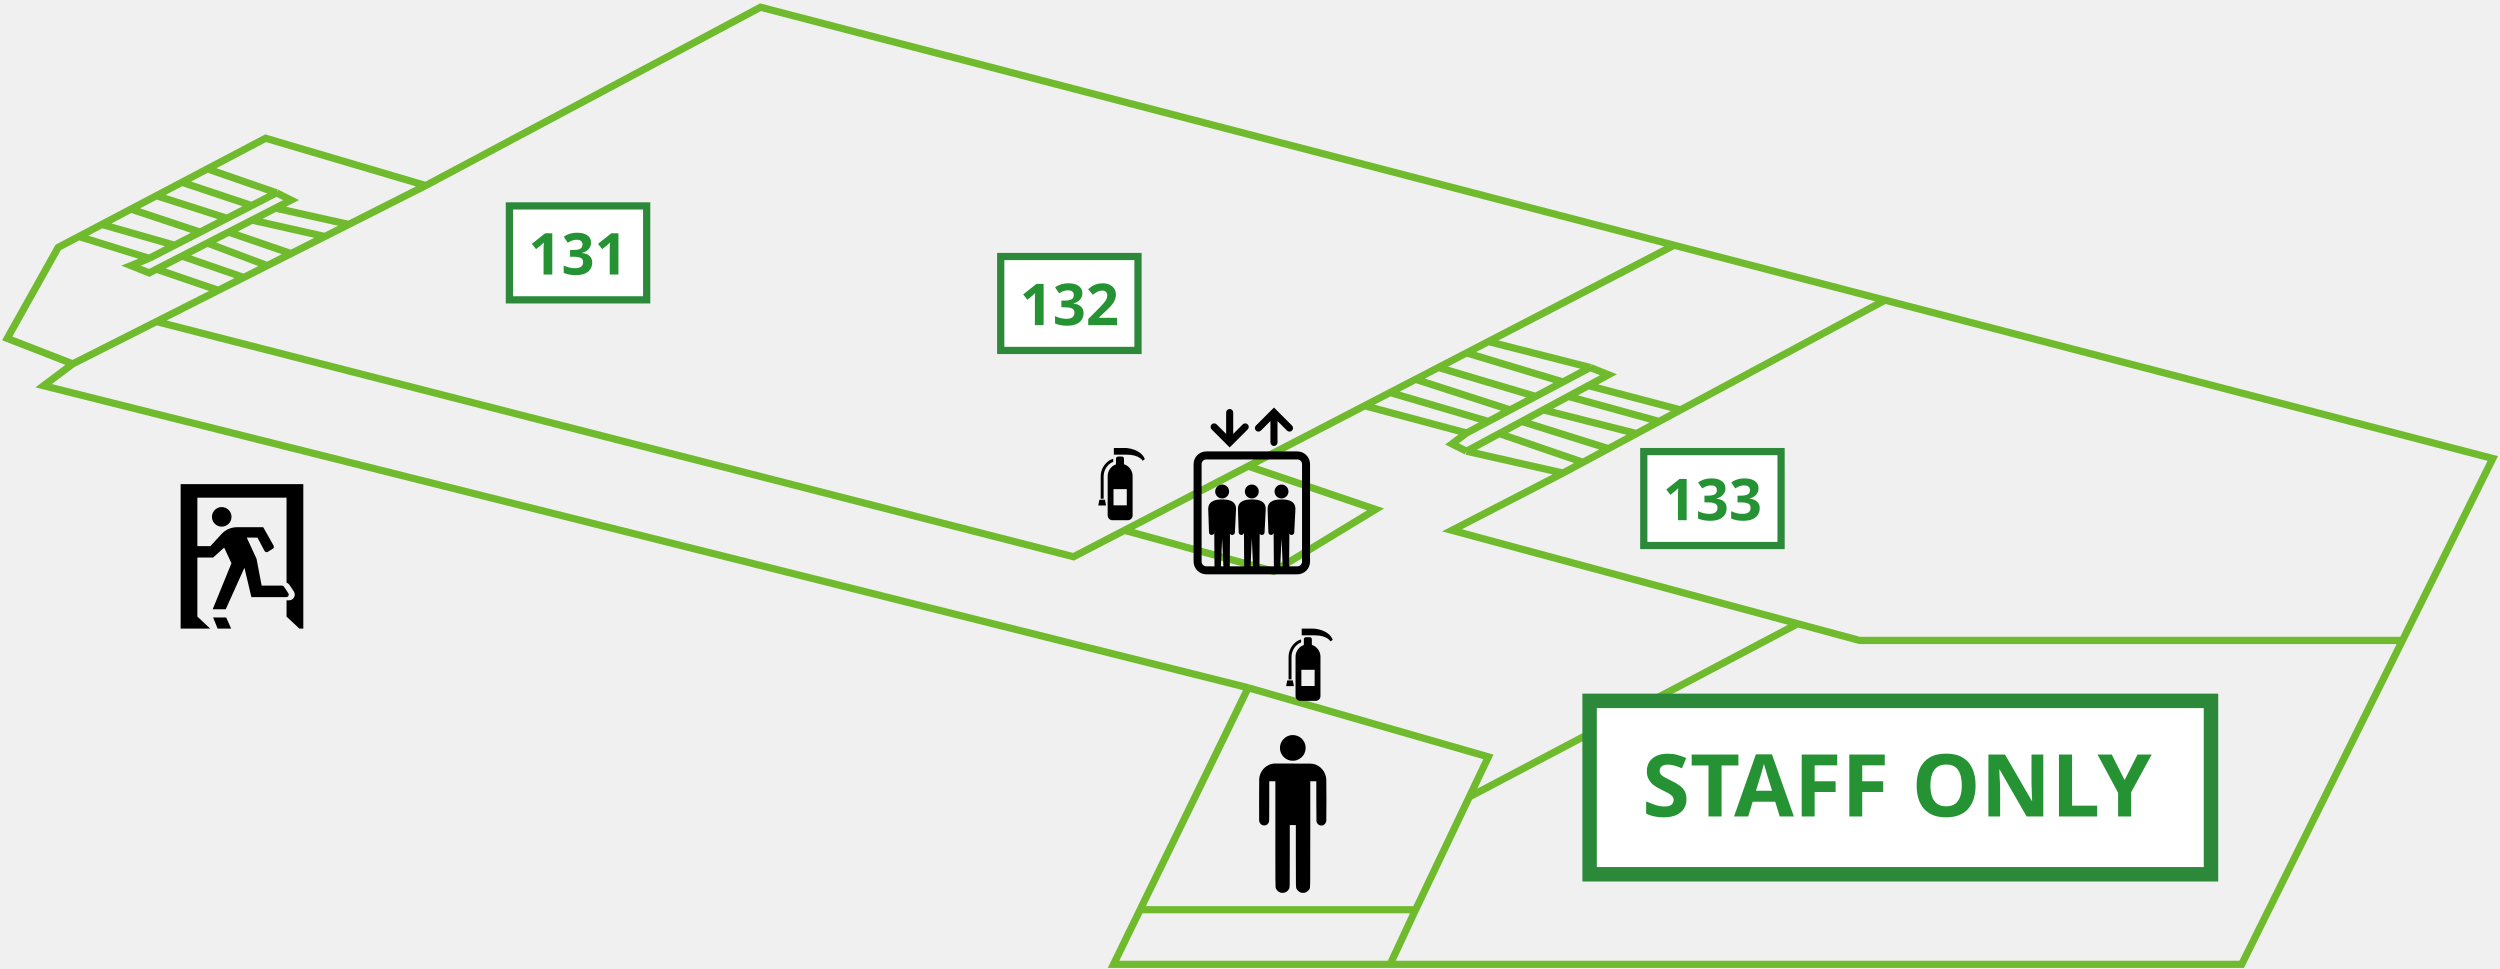
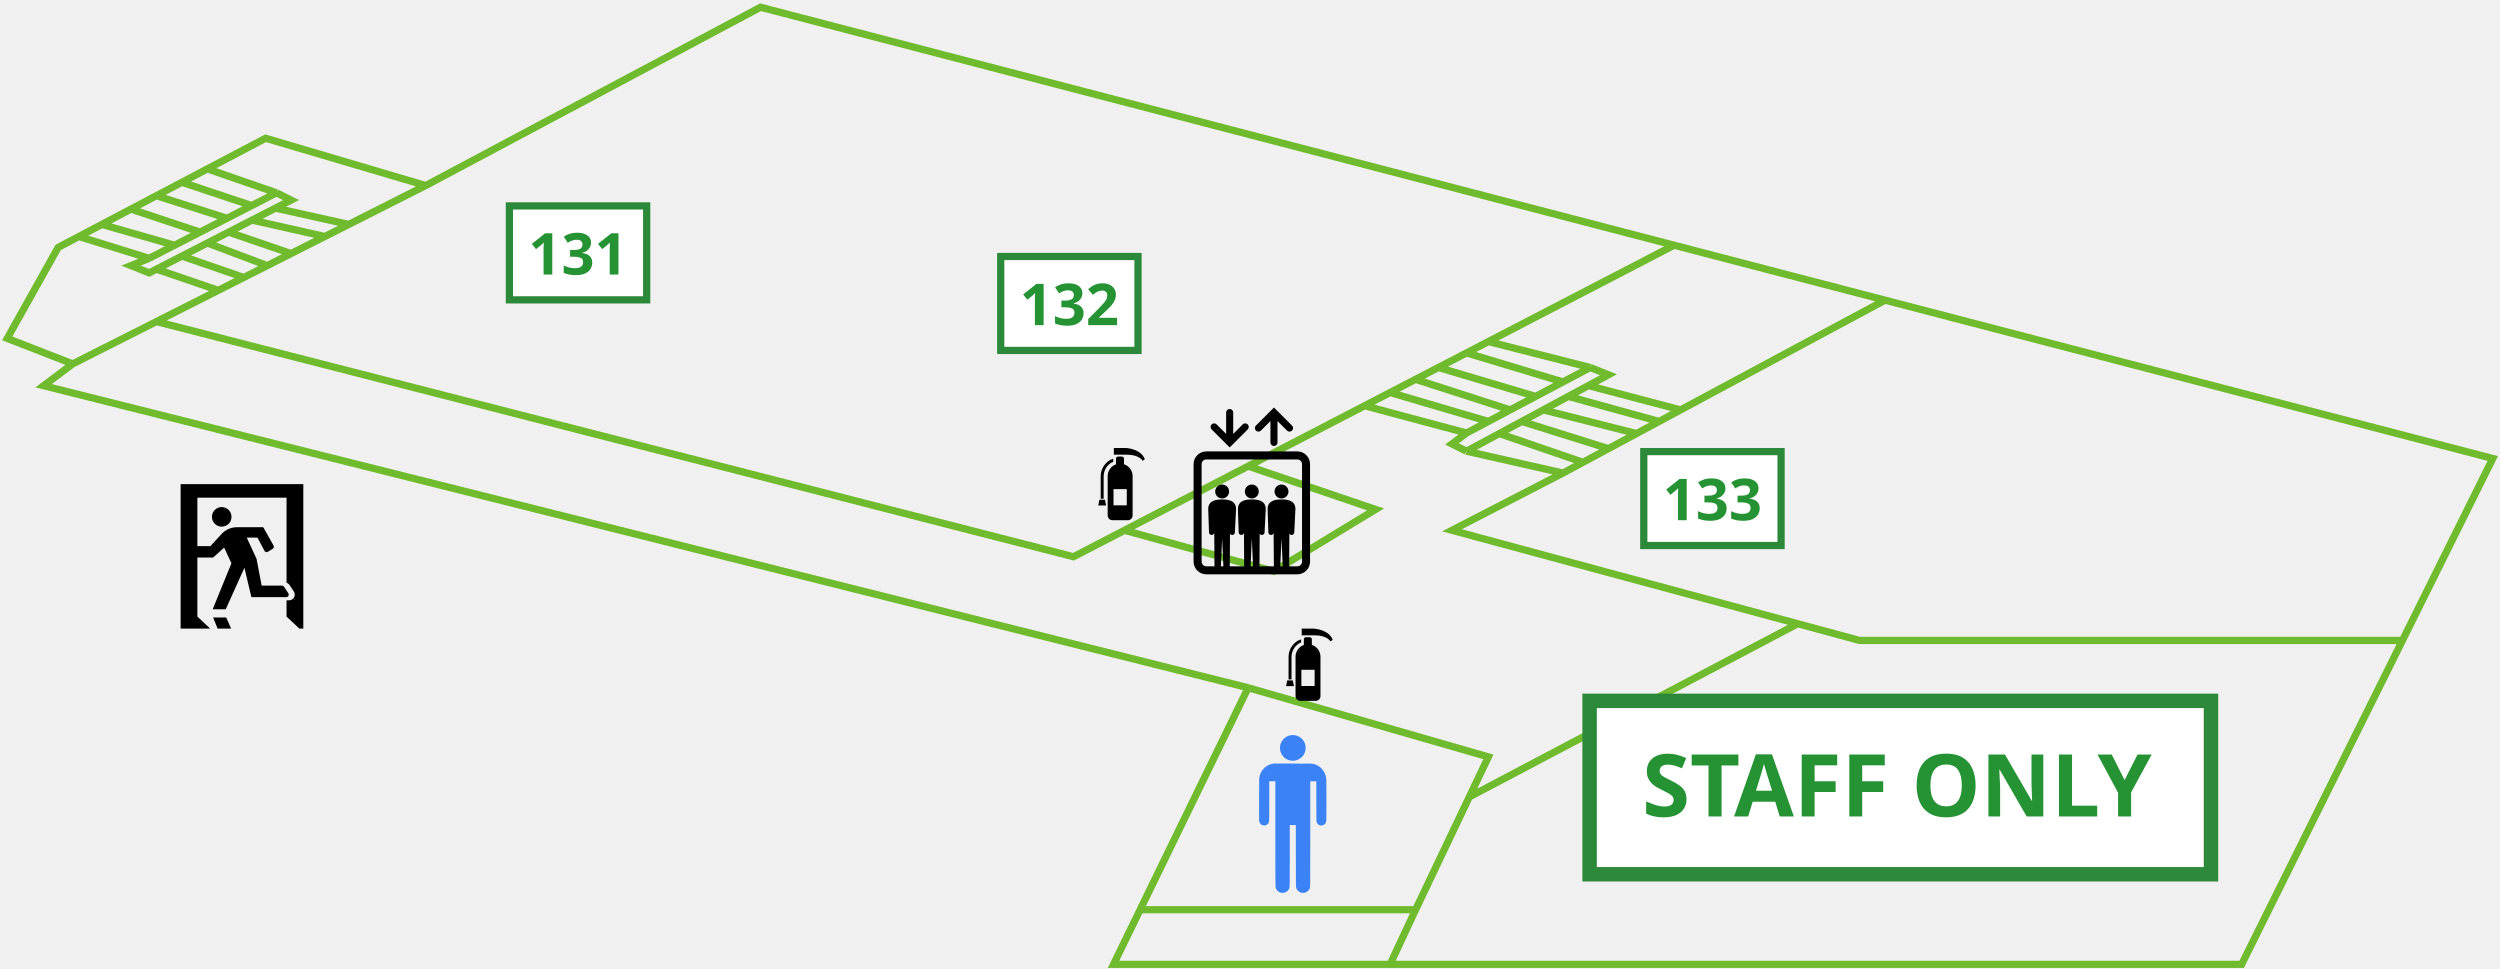
<svg xmlns="http://www.w3.org/2000/svg" width="346" height="134" viewBox="0 0 346 134" fill="none">
  <path d="M10.066 50.359L6.037 53.381L172.748 95.184M10.066 50.359L1 46.833L8.051 34.242L10.922 32.731M10.066 50.359L21.65 44.507M58.921 25.679L36.76 19.132L28.701 23.373M58.921 25.679L105.258 1L168.48 17.47L231.702 33.939M58.921 25.679L48.268 31.061M172.748 95.184L157.791 125.908M172.748 95.184L205.99 104.754L203.352 110.294M10.922 32.731L20.643 35.753M10.922 32.731L14.095 31.061M20.643 35.753L18.125 36.76L20.643 37.767L21.65 37.251M20.643 35.753L24.168 33.939M38.271 26.687L40.285 27.694L38.125 28.802M38.271 26.687L34.843 28.45M38.271 26.687L28.701 23.373M14.095 31.061L24.168 33.939M14.095 31.061L18.125 28.94M24.168 33.939L27.694 32.126M18.125 28.94L27.694 32.126M18.125 28.94L21.65 27.084M27.694 32.126L31.416 30.212M21.65 27.084L31.416 30.212M21.65 27.084L25.176 25.229M31.416 30.212L34.843 28.45M25.176 25.229L34.843 28.45M25.176 25.229L28.701 23.373M21.65 37.251L30.212 40.182M21.65 37.251L25.176 35.443M30.212 40.182L33.738 38.401M30.212 40.182L21.65 44.507M25.176 35.443L33.738 38.401M25.176 35.443L28.701 33.635M33.738 38.401L36.986 36.76M28.701 33.635L36.986 36.76M28.701 33.635L31.643 32.126M36.986 36.76L40.285 35.093M31.643 32.126L40.285 35.093M31.643 32.126L33.803 31.018L34.884 30.464M40.285 35.093L44.962 32.731M34.884 30.464L35.964 29.91L38.125 28.802M34.884 30.464L44.962 32.731M44.962 32.731L48.268 31.061M38.125 28.802L48.268 31.061M21.65 44.507L85.111 60.78L148.572 77.053L155.624 73.396M231.702 33.939L205.99 47.275M231.702 33.939L260.889 41.542M155.624 73.396L176.274 79.067L190.376 70.505L172.748 64.515M155.624 73.396L172.748 64.515M172.748 64.515L188.865 56.156M188.865 56.156L202.968 59.928M188.865 56.156L192.391 54.327M202.968 59.928L200.953 61.439L202.968 62.447M202.968 59.928L205.99 58.328M220.092 50.862L222.611 51.87L219.832 53.366M220.092 50.862L216.315 52.862M220.092 50.862L205.99 47.275M202.968 62.447L216.315 65.469M202.968 62.447L207.501 60.006M192.391 54.327L205.99 58.328M192.391 54.327L195.917 52.499M205.99 58.328L209.012 56.728M195.917 52.499L209.012 56.728M195.917 52.499L199.072 50.862M209.012 56.728L212.537 54.862M199.072 50.862L212.537 54.862M199.072 50.862L202.968 48.842M212.537 54.862L216.315 52.862M202.968 48.842L216.315 52.862M202.968 48.842L205.99 47.275M216.315 65.469L219.085 63.982M216.315 65.469L200.953 73.396L248.801 86.323M260.889 41.542L345 63.454L332.499 88.637M260.889 41.542L232.597 56.728M207.501 60.006L219.085 63.982M207.501 60.006L210.616 58.328M219.085 63.982L222.611 62.089M210.616 58.328L222.611 62.089M210.616 58.328L213.587 56.728M222.611 62.089L226.492 60.006M213.587 56.728L226.492 60.006M213.587 56.728L217.053 54.862M226.492 60.006L229.617 58.328M217.053 54.862L229.617 58.328M217.053 54.862L219.832 53.366M229.617 58.328L232.597 56.728M219.832 53.366L232.597 56.728M332.499 88.637L310.247 133.463H192.391M332.499 88.637H257.363L248.801 86.323M192.391 133.463H154.113L157.791 125.908M192.391 133.463L195.917 125.908M195.917 125.908H157.791M195.917 125.908L203.352 110.294M203.352 110.294L248.801 86.323" stroke="#6FBA2D" />
-   <path d="M178.63 101.756C178.229 101.829 177.905 102.003 177.628 102.295C176.956 103.005 176.988 104.134 177.702 104.805C178.151 105.23 178.784 105.387 179.395 105.228C179.581 105.18 179.875 105.028 180.039 104.897C180.595 104.451 180.831 103.707 180.633 103.021C180.471 102.459 180.049 102.017 179.504 101.831C179.224 101.735 178.897 101.708 178.63 101.756Z" fill="black" />
-   <path d="M176.356 105.675C176.064 105.695 175.808 105.767 175.533 105.904C174.817 106.262 174.347 106.962 174.274 107.78C174.26 107.923 174.257 108.86 174.26 110.811L174.265 113.637L174.303 113.748C174.373 113.952 174.511 114.111 174.694 114.195C174.764 114.229 174.806 114.234 174.965 114.234C175.137 114.234 175.161 114.231 175.255 114.185C175.448 114.089 175.59 113.903 175.643 113.676C175.66 113.606 175.665 112.986 175.665 110.859V108.131H176.088H176.51V115.398C176.51 121.726 176.513 122.682 176.536 122.786C176.631 123.244 177.042 123.578 177.51 123.58C177.645 123.58 177.852 123.527 177.983 123.457C178.137 123.375 178.316 123.191 178.394 123.034C178.514 122.788 178.507 123.121 178.507 118.428V114.191H178.925H179.344V118.437C179.345 123.114 179.337 122.791 179.455 123.027C179.567 123.256 179.762 123.426 180.023 123.525C180.122 123.563 180.163 123.57 180.342 123.57C180.521 123.57 180.562 123.563 180.661 123.525C180.923 123.426 181.117 123.256 181.228 123.03C181.349 122.785 181.341 123.437 181.341 115.398V108.131H181.759H182.177V110.842C182.177 112.716 182.182 113.585 182.196 113.655C182.24 113.896 182.377 114.086 182.584 114.186C182.705 114.248 182.722 114.251 182.867 114.249C182.983 114.249 183.044 114.239 183.113 114.214C183.355 114.116 183.517 113.896 183.56 113.601C183.582 113.439 183.582 108.089 183.56 107.824C183.468 106.783 182.747 105.943 181.759 105.721C181.65 105.697 181.522 105.685 181.315 105.68C180.795 105.668 176.524 105.663 176.356 105.675Z" fill="black" />
+   <path d="M178.63 101.756C178.229 101.829 177.905 102.003 177.628 102.295C176.956 103.005 176.988 104.134 177.702 104.805C178.151 105.23 178.784 105.387 179.395 105.228C179.581 105.18 179.875 105.028 180.039 104.897C180.595 104.451 180.831 103.707 180.633 103.021C180.471 102.459 180.049 102.017 179.504 101.831C179.224 101.735 178.897 101.708 178.63 101.756Z" fill="#3B82F6" />
+   <path d="M176.356 105.675C176.064 105.695 175.808 105.767 175.533 105.904C174.817 106.262 174.347 106.962 174.274 107.78C174.26 107.923 174.257 108.86 174.26 110.811L174.265 113.637L174.303 113.748C174.373 113.952 174.511 114.111 174.694 114.195C174.764 114.229 174.806 114.234 174.965 114.234C175.137 114.234 175.161 114.231 175.255 114.185C175.448 114.089 175.59 113.903 175.643 113.676C175.66 113.606 175.665 112.986 175.665 110.859V108.131H176.088H176.51V115.398C176.51 121.726 176.513 122.682 176.536 122.786C176.631 123.244 177.042 123.578 177.51 123.58C177.645 123.58 177.852 123.527 177.983 123.457C178.137 123.375 178.316 123.191 178.394 123.034C178.514 122.788 178.507 123.121 178.507 118.428V114.191H178.925H179.344V118.437C179.345 123.114 179.337 122.791 179.455 123.027C179.567 123.256 179.762 123.426 180.023 123.525C180.122 123.563 180.163 123.57 180.342 123.57C180.521 123.57 180.562 123.563 180.661 123.525C180.923 123.426 181.117 123.256 181.228 123.03C181.349 122.785 181.341 123.437 181.341 115.398V108.131H181.759H182.177V110.842C182.177 112.716 182.182 113.585 182.196 113.655C182.24 113.896 182.377 114.086 182.584 114.186C182.705 114.248 182.722 114.251 182.867 114.249C182.983 114.249 183.044 114.239 183.113 114.214C183.355 114.116 183.517 113.896 183.56 113.601C183.582 113.439 183.582 108.089 183.56 107.824C183.468 106.783 182.747 105.943 181.759 105.721C181.65 105.697 181.522 105.685 181.315 105.68C180.795 105.668 176.524 105.663 176.356 105.675Z" fill="#3B82F6" />
  <path d="M169.144 67.06C168.612 67.06 168.182 67.491 168.182 68.022C168.182 68.554 168.612 68.985 169.144 68.985C169.676 68.985 170.107 68.554 170.107 68.022C170.107 67.491 169.676 67.06 169.144 67.06Z" fill="black" />
  <path d="M173.252 67.06C172.72 67.06 172.289 67.491 172.289 68.022C172.289 68.554 172.72 68.985 173.252 68.985C173.783 68.985 174.214 68.554 174.214 68.022C174.214 67.491 173.783 67.06 173.252 67.06Z" fill="black" />
  <path d="M177.36 67.06C176.828 67.06 176.397 67.491 176.397 68.022C176.397 68.554 176.828 68.985 177.36 68.985C177.892 68.985 178.323 68.554 178.323 68.022C178.323 67.491 177.892 67.06 177.36 67.06Z" fill="black" />
  <path d="M179.554 62.478H166.95C165.982 62.478 165.193 63.266 165.193 64.234V77.729C165.193 78.697 165.982 79.486 166.95 79.486H179.554C180.523 79.486 181.31 78.697 181.31 77.729V64.234C181.311 63.266 180.523 62.478 179.554 62.478ZM168.973 78.377L169.144 74.52L169.315 78.377H168.973ZM173.08 78.377L173.252 74.52L173.423 78.377H173.08ZM177.189 78.377L177.36 74.52L177.532 78.377H177.189ZM180.202 77.729C180.202 78.086 179.911 78.377 179.554 78.377H178.417L178.448 73.873C178.519 73.977 178.636 74.047 178.77 74.041C178.977 74.031 179.136 73.855 179.127 73.649L179.286 70.445C179.286 69.185 178.01 69.123 177.36 69.123C176.711 69.123 175.435 69.185 175.435 70.445L175.542 73.649C175.532 73.855 175.691 74.031 175.898 74.041C176.079 74.049 176.229 73.925 176.272 73.757L176.304 78.377H174.309L174.34 73.873C174.411 73.977 174.527 74.047 174.662 74.041C174.868 74.031 175.028 73.855 175.019 73.649L175.178 70.445C175.178 69.185 173.901 69.123 173.252 69.123C172.603 69.123 171.326 69.185 171.326 70.445L171.433 73.649C171.424 73.855 171.583 74.031 171.79 74.041C171.971 74.049 172.121 73.925 172.164 73.756L172.195 78.377H170.201L170.231 73.873C170.302 73.977 170.419 74.047 170.554 74.041C170.761 74.031 170.92 73.855 170.91 73.648L171.07 70.445C171.07 69.185 169.793 69.123 169.144 69.123C168.495 69.123 167.218 69.185 167.218 70.445L167.325 73.648C167.315 73.855 167.475 74.031 167.681 74.041C167.863 74.049 168.013 73.925 168.055 73.756L168.087 78.377H166.95C166.593 78.377 166.302 78.086 166.302 77.729V64.234C166.302 63.877 166.593 63.587 166.95 63.587H179.554C179.911 63.587 180.202 63.877 180.202 64.234V77.729H180.202Z" fill="black" />
  <path d="M174.511 59.592L175.828 58.275V61.236C175.828 61.506 176.047 61.725 176.317 61.725C176.587 61.725 176.806 61.506 176.806 61.236V58.275L178.123 59.592C178.219 59.688 178.344 59.736 178.469 59.736C178.594 59.736 178.72 59.688 178.815 59.592C179.006 59.401 179.006 59.092 178.815 58.901L176.663 56.749L176.317 56.403L175.971 56.749L173.819 58.901C173.628 59.092 173.628 59.401 173.819 59.592C174.01 59.783 174.32 59.783 174.511 59.592Z" fill="black" />
  <path d="M169.841 61.581C169.841 61.581 169.841 61.581 169.841 61.581L170.187 61.927L170.533 61.581C170.533 61.581 170.533 61.581 170.533 61.581L172.685 59.429C172.876 59.238 172.876 58.928 172.685 58.737C172.494 58.546 172.184 58.546 171.993 58.737L170.676 60.055V57.094C170.676 56.823 170.457 56.605 170.187 56.605C169.917 56.605 169.698 56.823 169.698 57.094V60.055L168.381 58.737C168.19 58.546 167.88 58.546 167.689 58.737C167.498 58.928 167.498 59.238 167.689 59.429L169.841 61.581Z" fill="black" />
  <rect x="70.5" y="28.5" width="19" height="13" fill="white" stroke="#2C893A" />
  <path d="M76.437 38H75.229V34.696C75.229 34.605 75.229 34.493 75.229 34.36C75.234 34.227 75.24 34.088 75.245 33.944C75.25 33.8 75.255 33.672 75.261 33.56C75.234 33.592 75.175 33.651 75.085 33.736C74.999 33.816 74.919 33.888 74.845 33.952L74.189 34.48L73.605 33.752L75.445 32.288H76.437V38ZM81.799 33.568C81.799 33.829 81.743 34.056 81.631 34.248C81.524 34.44 81.378 34.597 81.191 34.72C81.01 34.843 80.802 34.933 80.567 34.992V35.016C81.026 35.069 81.372 35.208 81.607 35.432C81.847 35.656 81.967 35.957 81.967 36.336C81.967 36.667 81.884 36.965 81.719 37.232C81.559 37.493 81.308 37.701 80.967 37.856C80.631 38.005 80.196 38.08 79.663 38.08C79.348 38.08 79.055 38.053 78.783 38C78.511 37.947 78.255 37.869 78.015 37.768V36.744C78.26 36.867 78.516 36.96 78.783 37.024C79.055 37.088 79.306 37.12 79.535 37.12C79.967 37.12 80.268 37.045 80.439 36.896C80.615 36.747 80.703 36.536 80.703 36.264C80.703 36.104 80.663 35.971 80.583 35.864C80.503 35.752 80.362 35.669 80.159 35.616C79.962 35.557 79.684 35.528 79.327 35.528H78.895V34.6H79.335C79.687 34.6 79.954 34.568 80.135 34.504C80.322 34.435 80.447 34.344 80.511 34.232C80.58 34.115 80.615 33.981 80.615 33.832C80.615 33.629 80.551 33.472 80.423 33.36C80.3 33.243 80.092 33.184 79.799 33.184C79.618 33.184 79.452 33.208 79.303 33.256C79.154 33.299 79.018 33.352 78.895 33.416C78.778 33.48 78.674 33.541 78.583 33.6L78.023 32.768C78.172 32.661 78.338 32.565 78.519 32.48C78.706 32.395 78.911 32.328 79.135 32.28C79.359 32.232 79.61 32.208 79.887 32.208C80.474 32.208 80.938 32.328 81.279 32.568C81.626 32.803 81.799 33.136 81.799 33.568ZM85.593 38H84.385V34.696C84.385 34.605 84.385 34.493 84.385 34.36C84.39 34.227 84.396 34.088 84.401 33.944C84.406 33.8 84.412 33.672 84.417 33.56C84.39 33.592 84.332 33.651 84.241 33.736C84.156 33.816 84.076 33.888 84.001 33.952L83.345 34.48L82.761 33.752L84.601 32.288H85.593V38Z" fill="#259333" />
  <rect x="138.5" y="35.5" width="19" height="13" fill="white" stroke="#2C893A" />
  <path d="M144.437 45H143.229V41.696C143.229 41.605 143.229 41.493 143.229 41.36C143.234 41.227 143.239 41.088 143.245 40.944C143.25 40.8 143.255 40.672 143.261 40.56C143.234 40.592 143.175 40.651 143.085 40.736C142.999 40.816 142.919 40.888 142.845 40.952L142.189 41.48L141.605 40.752L143.445 39.288H144.437V45ZM149.799 40.568C149.799 40.829 149.743 41.056 149.631 41.248C149.524 41.44 149.378 41.597 149.191 41.72C149.01 41.843 148.802 41.933 148.567 41.992V42.016C149.026 42.069 149.372 42.208 149.607 42.432C149.847 42.656 149.967 42.957 149.967 43.336C149.967 43.667 149.884 43.965 149.719 44.232C149.559 44.493 149.308 44.701 148.967 44.856C148.631 45.005 148.196 45.08 147.663 45.08C147.348 45.08 147.055 45.053 146.783 45C146.511 44.947 146.255 44.869 146.015 44.768V43.744C146.26 43.867 146.516 43.96 146.783 44.024C147.055 44.088 147.306 44.12 147.535 44.12C147.967 44.12 148.268 44.045 148.439 43.896C148.615 43.747 148.703 43.536 148.703 43.264C148.703 43.104 148.663 42.971 148.583 42.864C148.503 42.752 148.362 42.669 148.159 42.616C147.962 42.557 147.684 42.528 147.327 42.528H146.895V41.6H147.335C147.687 41.6 147.954 41.568 148.135 41.504C148.322 41.435 148.447 41.344 148.511 41.232C148.58 41.115 148.615 40.981 148.615 40.832C148.615 40.629 148.551 40.472 148.423 40.36C148.3 40.243 148.092 40.184 147.799 40.184C147.618 40.184 147.452 40.208 147.303 40.256C147.154 40.299 147.018 40.352 146.895 40.416C146.778 40.48 146.674 40.541 146.583 40.6L146.023 39.768C146.172 39.661 146.338 39.565 146.519 39.48C146.706 39.395 146.911 39.328 147.135 39.28C147.359 39.232 147.61 39.208 147.887 39.208C148.474 39.208 148.938 39.328 149.279 39.568C149.626 39.803 149.799 40.136 149.799 40.568ZM154.601 45H150.609V44.16L152.041 42.712C152.329 42.413 152.561 42.165 152.737 41.968C152.913 41.765 153.041 41.584 153.121 41.424C153.201 41.259 153.241 41.083 153.241 40.896C153.241 40.667 153.177 40.496 153.049 40.384C152.926 40.272 152.758 40.216 152.545 40.216C152.326 40.216 152.113 40.267 151.905 40.368C151.697 40.469 151.478 40.613 151.249 40.8L150.593 40.024C150.758 39.88 150.932 39.747 151.113 39.624C151.3 39.501 151.513 39.403 151.753 39.328C151.998 39.248 152.292 39.208 152.633 39.208C153.006 39.208 153.326 39.277 153.593 39.416C153.865 39.549 154.073 39.733 154.217 39.968C154.366 40.197 154.441 40.459 154.441 40.752C154.441 40.992 154.404 41.213 154.329 41.416C154.26 41.619 154.156 41.816 154.017 42.008C153.884 42.195 153.718 42.389 153.521 42.592C153.324 42.789 153.1 43.005 152.849 43.24L152.113 43.928V43.984H154.601V45Z" fill="#259333" />
  <rect x="227.5" y="62.5" width="19" height="13" fill="white" stroke="#2C893A" />
  <path d="M233.437 72H232.229V68.696C232.229 68.605 232.229 68.493 232.229 68.36C232.234 68.227 232.239 68.088 232.245 67.944C232.25 67.8 232.255 67.672 232.261 67.56C232.234 67.592 232.175 67.651 232.085 67.736C231.999 67.816 231.919 67.888 231.845 67.952L231.189 68.48L230.605 67.752L232.445 66.288H233.437V72ZM238.799 67.568C238.799 67.829 238.743 68.056 238.631 68.248C238.524 68.44 238.378 68.597 238.191 68.72C238.01 68.843 237.802 68.933 237.567 68.992V69.016C238.026 69.069 238.372 69.208 238.607 69.432C238.847 69.656 238.967 69.957 238.967 70.336C238.967 70.667 238.884 70.965 238.719 71.232C238.559 71.493 238.308 71.701 237.967 71.856C237.631 72.005 237.196 72.08 236.663 72.08C236.348 72.08 236.055 72.053 235.783 72C235.511 71.947 235.255 71.869 235.015 71.768V70.744C235.26 70.867 235.516 70.96 235.783 71.024C236.055 71.088 236.306 71.12 236.535 71.12C236.967 71.12 237.268 71.045 237.439 70.896C237.615 70.747 237.703 70.536 237.703 70.264C237.703 70.104 237.663 69.971 237.583 69.864C237.503 69.752 237.362 69.669 237.159 69.616C236.962 69.557 236.684 69.528 236.327 69.528H235.895V68.6H236.335C236.687 68.6 236.954 68.568 237.135 68.504C237.322 68.435 237.447 68.344 237.511 68.232C237.58 68.115 237.615 67.981 237.615 67.832C237.615 67.629 237.551 67.472 237.423 67.36C237.3 67.243 237.092 67.184 236.799 67.184C236.618 67.184 236.452 67.208 236.303 67.256C236.154 67.299 236.018 67.352 235.895 67.416C235.778 67.48 235.674 67.541 235.583 67.6L235.023 66.768C235.172 66.661 235.338 66.565 235.519 66.48C235.706 66.395 235.911 66.328 236.135 66.28C236.359 66.232 236.61 66.208 236.887 66.208C237.474 66.208 237.938 66.328 238.279 66.568C238.626 66.803 238.799 67.136 238.799 67.568ZM243.377 67.568C243.377 67.829 243.321 68.056 243.209 68.248C243.102 68.44 242.956 68.597 242.769 68.72C242.588 68.843 242.38 68.933 242.145 68.992V69.016C242.604 69.069 242.95 69.208 243.185 69.432C243.425 69.656 243.545 69.957 243.545 70.336C243.545 70.667 243.462 70.965 243.297 71.232C243.137 71.493 242.886 71.701 242.545 71.856C242.209 72.005 241.774 72.08 241.241 72.08C240.926 72.08 240.633 72.053 240.361 72C240.089 71.947 239.833 71.869 239.593 71.768V70.744C239.838 70.867 240.094 70.96 240.361 71.024C240.633 71.088 240.884 71.12 241.113 71.12C241.545 71.12 241.846 71.045 242.017 70.896C242.193 70.747 242.281 70.536 242.281 70.264C242.281 70.104 242.241 69.971 242.161 69.864C242.081 69.752 241.94 69.669 241.737 69.616C241.54 69.557 241.262 69.528 240.905 69.528H240.473V68.6H240.913C241.265 68.6 241.532 68.568 241.713 68.504C241.9 68.435 242.025 68.344 242.089 68.232C242.158 68.115 242.193 67.981 242.193 67.832C242.193 67.629 242.129 67.472 242.001 67.36C241.878 67.243 241.67 67.184 241.377 67.184C241.196 67.184 241.03 67.208 240.881 67.256C240.732 67.299 240.596 67.352 240.473 67.416C240.356 67.48 240.252 67.541 240.161 67.6L239.601 66.768C239.75 66.661 239.916 66.565 240.097 66.48C240.284 66.395 240.489 66.328 240.713 66.28C240.937 66.232 241.188 66.208 241.465 66.208C242.052 66.208 242.516 66.328 242.857 66.568C243.204 66.803 243.377 67.136 243.377 67.568Z" fill="#259333" />
  <rect x="220" y="97" width="86" height="24" fill="white" stroke="#2C893A" stroke-width="2" />
  <path d="M233.409 110.624C233.409 111.128 233.285 111.568 233.037 111.944C232.789 112.32 232.429 112.612 231.957 112.82C231.493 113.02 230.925 113.12 230.253 113.12C229.957 113.12 229.665 113.1 229.377 113.06C229.097 113.02 228.825 112.964 228.561 112.892C228.305 112.812 228.061 112.716 227.829 112.604V110.912C228.237 111.088 228.657 111.252 229.089 111.404C229.529 111.548 229.965 111.62 230.397 111.62C230.693 111.62 230.929 111.58 231.105 111.5C231.289 111.42 231.421 111.312 231.501 111.176C231.589 111.04 231.633 110.884 231.633 110.708C231.633 110.492 231.557 110.308 231.405 110.156C231.261 110.004 231.065 109.864 230.817 109.736C230.569 109.6 230.285 109.456 229.965 109.304C229.765 109.208 229.549 109.096 229.317 108.968C229.085 108.832 228.861 108.668 228.645 108.476C228.437 108.276 228.265 108.036 228.129 107.756C227.993 107.476 227.925 107.14 227.925 106.748C227.925 106.236 228.041 105.8 228.273 105.44C228.513 105.072 228.849 104.792 229.281 104.6C229.721 104.408 230.237 104.312 230.829 104.312C231.277 104.312 231.701 104.364 232.101 104.468C232.509 104.572 232.933 104.72 233.373 104.912L232.785 106.328C232.393 106.168 232.041 106.044 231.729 105.956C231.417 105.868 231.097 105.824 230.769 105.824C230.545 105.824 230.353 105.86 230.193 105.932C230.033 106.004 229.909 106.104 229.821 106.232C229.741 106.36 229.701 106.512 229.701 106.688C229.701 106.888 229.761 107.06 229.881 107.204C230.001 107.34 230.181 107.472 230.421 107.6C230.661 107.728 230.961 107.88 231.321 108.056C231.761 108.264 232.133 108.48 232.437 108.704C232.749 108.928 232.989 109.192 233.157 109.496C233.325 109.8 233.409 110.176 233.409 110.624ZM238.267 113H236.455V105.944H234.127V104.432H240.595V105.944H238.267V113ZM246.316 113L245.692 110.96H242.572L241.948 113H239.992L243.016 104.396H245.236L248.272 113H246.316ZM244.636 107.444C244.596 107.308 244.544 107.136 244.48 106.928C244.416 106.72 244.352 106.508 244.288 106.292C244.224 106.076 244.172 105.888 244.132 105.728C244.092 105.888 244.036 106.088 243.964 106.328C243.9 106.56 243.836 106.784 243.772 107C243.716 107.208 243.672 107.356 243.64 107.444L243.028 109.436H245.26L244.636 107.444ZM251.145 113H249.357V104.432H254.265V105.92H251.145V108.128H254.049V109.616H251.145V113ZM257.731 113H255.943V104.432H260.851V105.92H257.731V108.128H260.635V109.616H257.731V113ZM273.422 108.704C273.422 109.368 273.338 109.972 273.17 110.516C273.01 111.052 272.762 111.516 272.426 111.908C272.098 112.3 271.674 112.6 271.154 112.808C270.642 113.016 270.038 113.12 269.342 113.12C268.646 113.12 268.038 113.016 267.518 112.808C267.006 112.592 266.582 112.292 266.246 111.908C265.918 111.516 265.67 111.048 265.502 110.504C265.342 109.96 265.262 109.356 265.262 108.692C265.262 107.804 265.406 107.032 265.694 106.376C265.99 105.72 266.438 105.212 267.038 104.852C267.646 104.484 268.418 104.3 269.354 104.3C270.282 104.3 271.046 104.484 271.646 104.852C272.246 105.212 272.69 105.724 272.978 106.388C273.274 107.044 273.422 107.816 273.422 108.704ZM267.17 108.704C267.17 109.304 267.246 109.82 267.398 110.252C267.55 110.684 267.786 111.016 268.106 111.248C268.426 111.48 268.838 111.596 269.342 111.596C269.862 111.596 270.278 111.48 270.59 111.248C270.91 111.016 271.142 110.684 271.286 110.252C271.438 109.82 271.514 109.304 271.514 108.704C271.514 107.8 271.346 107.092 271.01 106.58C270.674 106.068 270.122 105.812 269.354 105.812C268.842 105.812 268.426 105.928 268.106 106.16C267.786 106.392 267.55 106.724 267.398 107.156C267.246 107.588 267.17 108.104 267.17 108.704ZM282.793 113H280.489L276.757 106.52H276.709C276.717 106.72 276.725 106.924 276.733 107.132C276.741 107.332 276.749 107.536 276.757 107.744C276.773 107.944 276.785 108.148 276.793 108.356C276.801 108.556 276.809 108.76 276.817 108.968V113H275.197V104.432H277.489L281.209 110.852H281.245C281.237 110.652 281.229 110.456 281.221 110.264C281.213 110.064 281.205 109.868 281.197 109.676C281.197 109.476 281.193 109.28 281.185 109.088C281.177 108.888 281.169 108.688 281.161 108.488V104.432H282.793V113ZM284.959 113V104.432H286.771V111.5H290.251V113H284.959ZM294.045 107.96L295.833 104.432H297.789L294.945 109.664V113H293.145V109.724L290.301 104.432H292.269L294.045 107.96Z" fill="#259333" />
  <path d="M181.75 87C181.44 87 180.157 87 180.157 87V87.929C180.157 87.929 181.042 87.929 181.971 87.929C183.697 87.929 184.14 88.77 184.14 88.77C184.14 88.77 184.14 88.77 184.449 88.549C183.918 87.177 182.06 87 181.75 87Z" fill="black" />
  <path d="M178.157 94.167L178 94.958H179.08L178.923 94.167H178.157Z" fill="black" />
  <path d="M181.559 89.251V88.475C181.559 88.317 181.431 88.189 181.272 88.189H180.739C180.58 88.189 180.453 88.317 180.453 88.475V89.267C179.782 89.503 179.302 90.142 179.302 90.894V96.336C179.302 96.703 179.599 97 179.966 97H182.09C182.456 97 182.753 96.703 182.753 96.336V90.894C182.753 90.126 182.252 89.475 181.559 89.251ZM181.946 94.942H180.109V92.698H181.946V94.942Z" fill="black" />
  <path d="M178.745 90.925C178.745 90.169 179.132 89.476 179.746 89.074L179.748 89.073L179.748 89.073C179.751 89.07 179.875 88.992 180.071 88.926V88.5C179.747 88.587 179.542 88.72 179.522 88.733C179.522 88.733 179.522 88.733 179.522 88.733C179.522 88.733 179.52 88.734 179.52 88.735L179.52 88.735C178.794 89.212 178.337 90.03 178.337 90.925V94.027H178.745V90.925ZM179.751 89.071L179.749 89.073L179.749 89.073L179.751 89.071Z" fill="black" />
  <path d="M29.33 71.534C29.33 72.282 29.94 72.889 30.685 72.889C31.434 72.889 32.041 72.282 32.041 71.534C32.041 70.788 31.434 70.178 30.685 70.178C29.94 70.178 29.33 70.788 29.33 71.534Z" fill="black" />
  <path d="M30 85.46L29.502 85.457L29.503 85.46H29.496L30.119 86.995H31.99L31.302 85.46H30Z" fill="black" />
  <path d="M25.059 67H25.007H25V86.927V86.988V86.995H27.357L29.082 87L29.076 86.995H29.086L27.318 85.338V77.158H29.503L30.682 76.095L31.025 75.788L32.031 77.955L30.15 82.573L29.439 84.311H29.442L29.439 84.318H31.245L32.687 81.11L33.829 78.583L34.792 82.641H39.611C39.889 82.641 40.055 82.336 39.902 82.106L39.306 81.204C39.292 81.187 39.279 81.174 39.265 81.157C39.201 81.089 39.113 81.048 39.018 81.048H36.212L35.504 77.331L34.546 75.261L34.152 74.404H35.633L36.605 76.24C36.666 76.355 36.785 76.416 36.9 76.416C36.961 76.416 37.022 76.399 37.076 76.366L37.75 75.949C37.9 75.854 37.95 75.657 37.862 75.505L36.429 72.964H32.81C31.99 72.964 31.211 73.306 30.659 73.909L29.117 75.586H27.318V68.877H39.627H39.658V80.648C39.824 80.703 39.97 80.811 40.068 80.96L40.665 81.858C40.824 82.102 40.841 82.41 40.702 82.668C40.563 82.925 40.299 83.085 40.007 83.085H39.658V85.338L41.43 86.995H41.979V67H25.059Z" fill="black" />
  <path d="M155.75 62C155.44 62 154.157 62 154.157 62V62.929C154.157 62.929 155.042 62.929 155.971 62.929C157.697 62.929 158.14 63.77 158.14 63.77C158.14 63.77 158.14 63.77 158.449 63.549C157.918 62.177 156.06 62 155.75 62Z" fill="black" />
  <path d="M152.157 69.167L152 69.958H153.08L152.923 69.167H152.157Z" fill="black" />
  <path d="M155.559 64.251V63.475C155.559 63.317 155.431 63.189 155.272 63.189H154.739C154.58 63.189 154.453 63.317 154.453 63.475V64.267C153.782 64.503 153.302 65.142 153.302 65.894V71.336C153.302 71.703 153.599 72 153.966 72H156.09C156.456 72 156.753 71.703 156.753 71.336V65.894C156.753 65.126 156.252 64.475 155.559 64.251ZM155.946 69.942H154.109V67.698H155.946V69.942Z" fill="black" />
  <path d="M152.745 65.925C152.745 65.169 153.132 64.476 153.746 64.074L153.748 64.073L153.748 64.073C153.751 64.07 153.875 63.992 154.071 63.926V63.5C153.747 63.587 153.542 63.72 153.522 63.733C153.522 63.733 153.522 63.733 153.522 63.733C153.522 63.733 153.52 63.734 153.52 63.735L153.52 63.735C152.794 64.212 152.337 65.03 152.337 65.925V69.027H152.745V65.925ZM153.751 64.071L153.749 64.073L153.749 64.073L153.751 64.071Z" fill="black" />
</svg>
